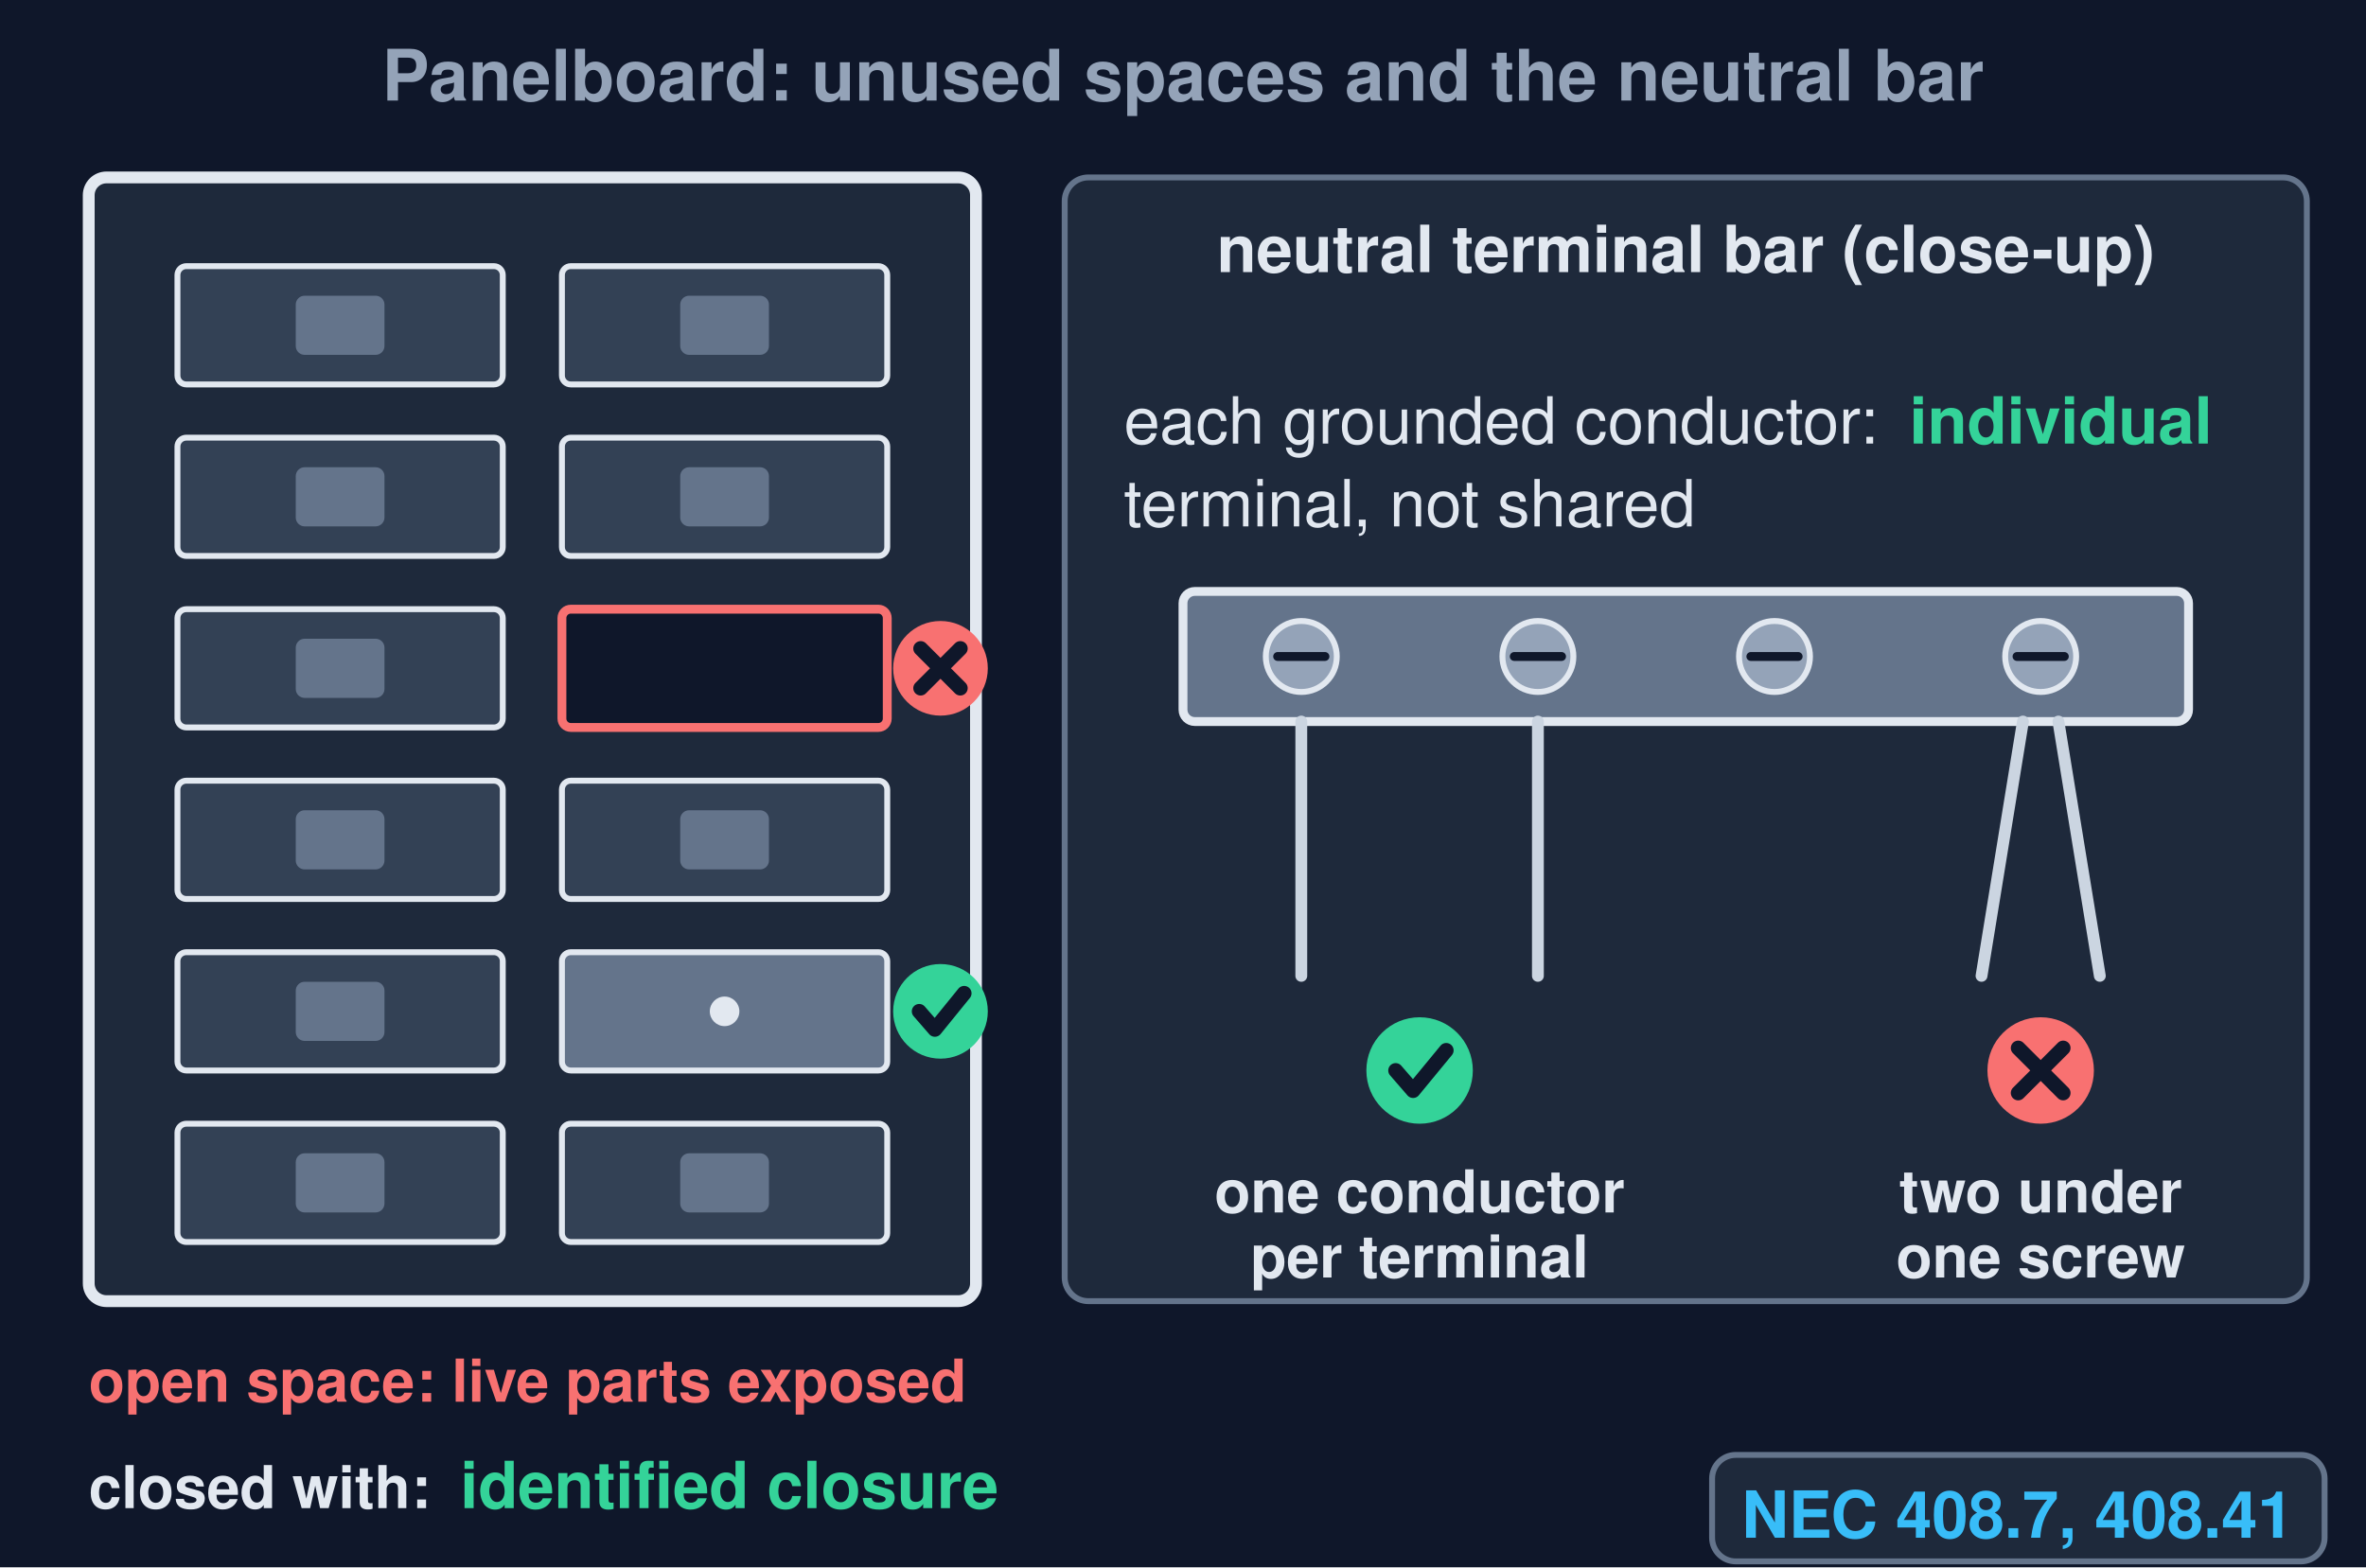
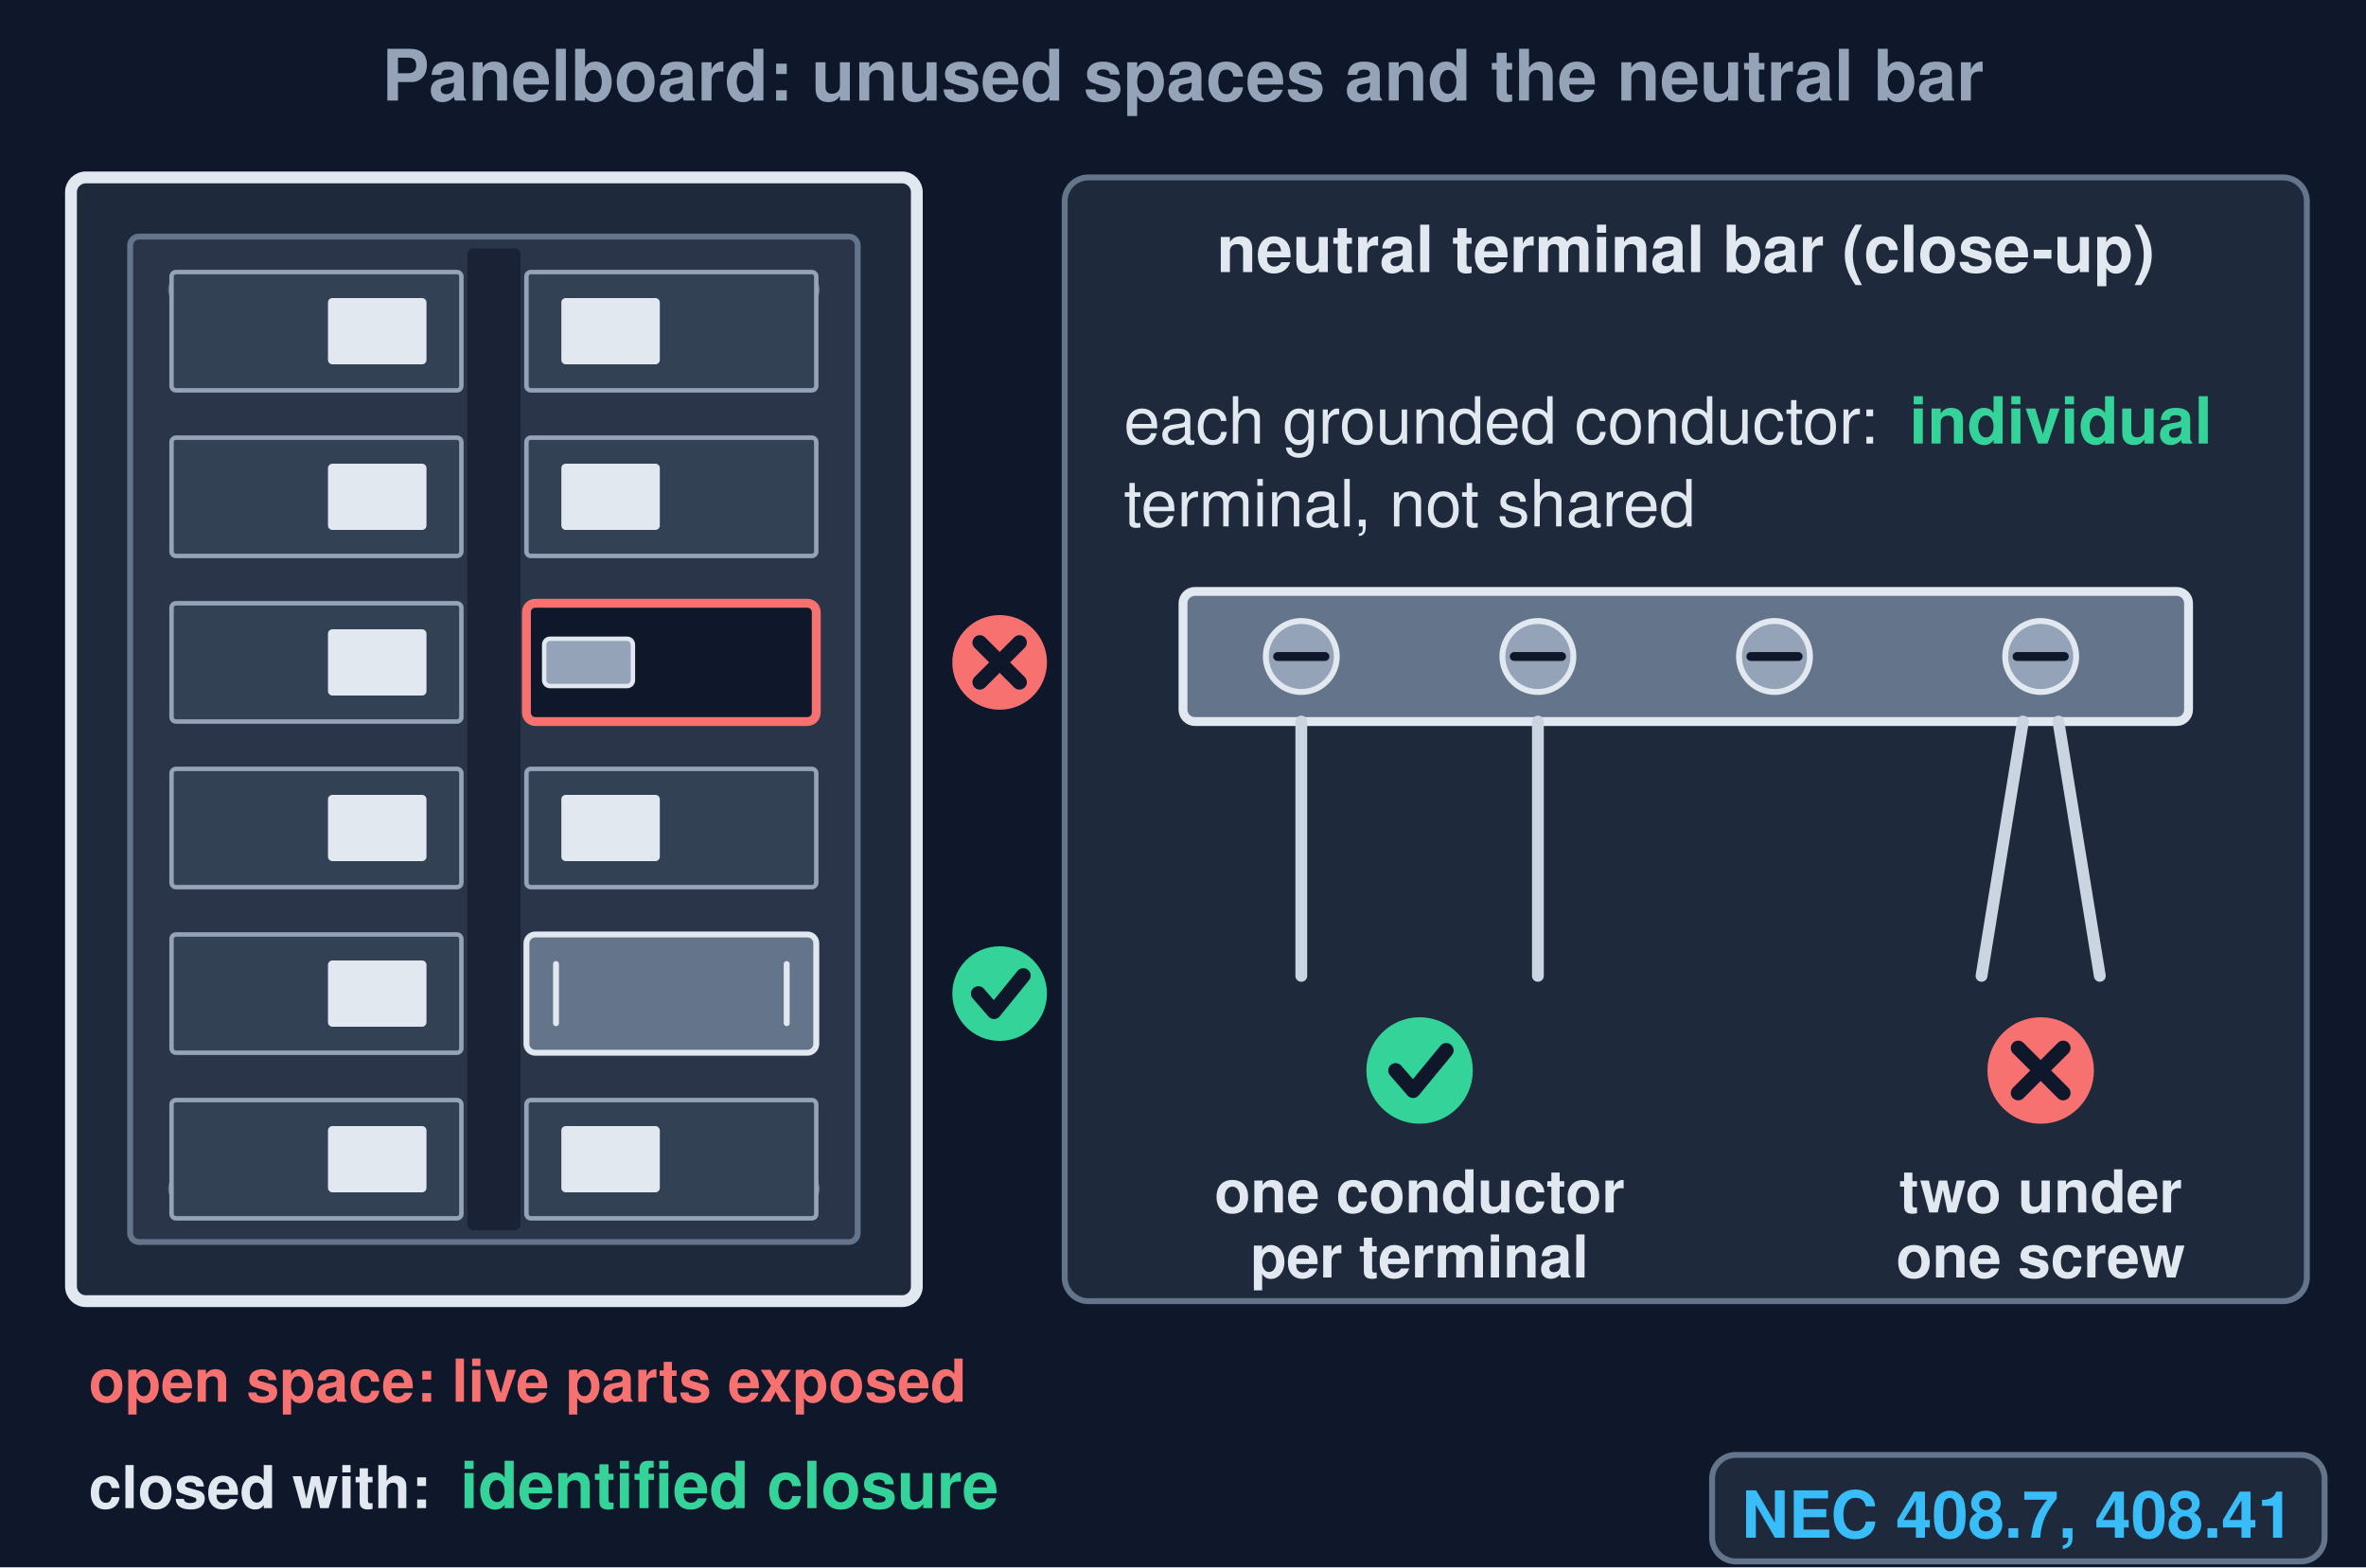
<svg xmlns="http://www.w3.org/2000/svg" width="800" height="530" viewBox="0 0 800 530">
  <rect x="0.0" y="0.0" width="800.0" height="530.0" rx="0" fill="#0f172a" fill-opacity="1.0" stroke="none" stroke-width="2" />
  <text x="400.0" y="34.0" font-family="Helvetica, Arial, sans-serif" font-size="24" font-weight="bold" fill="#94a3b8" text-anchor="middle">Panelboard: unused spaces and the neutral bar</text>
-   <rect x="30.0" y="60.0" width="300.0" height="380.0" rx="6" fill="#1e293b" fill-opacity="1.0" stroke="#e2e8f0" stroke-width="4" />
-   <rect x="60.0" y="90.0" width="110.0" height="40.0" rx="3" fill="#334155" fill-opacity="1.0" stroke="#e2e8f0" stroke-width="2" />
-   <rect x="100.0" y="100.0" width="30.0" height="20.0" rx="3" fill="#64748b" fill-opacity="1.0" stroke="none" stroke-width="2" />
-   <rect x="190.0" y="90.0" width="110.0" height="40.0" rx="3" fill="#334155" fill-opacity="1.0" stroke="#e2e8f0" stroke-width="2" />
-   <rect x="230.0" y="100.0" width="30.0" height="20.0" rx="3" fill="#64748b" fill-opacity="1.0" stroke="none" stroke-width="2" />
-   <rect x="60.0" y="148.0" width="110.0" height="40.0" rx="3" fill="#334155" fill-opacity="1.0" stroke="#e2e8f0" stroke-width="2" />
-   <rect x="100.0" y="158.0" width="30.0" height="20.0" rx="3" fill="#64748b" fill-opacity="1.0" stroke="none" stroke-width="2" />
-   <rect x="190.0" y="148.0" width="110.0" height="40.0" rx="3" fill="#334155" fill-opacity="1.0" stroke="#e2e8f0" stroke-width="2" />
-   <rect x="230.0" y="158.0" width="30.0" height="20.0" rx="3" fill="#64748b" fill-opacity="1.0" stroke="none" stroke-width="2" />
-   <rect x="60.0" y="206.0" width="110.0" height="40.0" rx="3" fill="#334155" fill-opacity="1.0" stroke="#e2e8f0" stroke-width="2" />
-   <rect x="100.0" y="216.0" width="30.0" height="20.0" rx="3" fill="#64748b" fill-opacity="1.0" stroke="none" stroke-width="2" />
-   <rect x="190.0" y="206.0" width="110.0" height="40.0" rx="3" fill="#0f172a" fill-opacity="1.0" stroke="#f87171" stroke-width="3" />
-   <rect x="60.0" y="264.0" width="110.0" height="40.0" rx="3" fill="#334155" fill-opacity="1.0" stroke="#e2e8f0" stroke-width="2" />
-   <rect x="100.0" y="274.0" width="30.0" height="20.0" rx="3" fill="#64748b" fill-opacity="1.0" stroke="none" stroke-width="2" />
-   <rect x="190.0" y="264.0" width="110.0" height="40.0" rx="3" fill="#334155" fill-opacity="1.0" stroke="#e2e8f0" stroke-width="2" />
-   <rect x="230.0" y="274.0" width="30.0" height="20.0" rx="3" fill="#64748b" fill-opacity="1.0" stroke="none" stroke-width="2" />
-   <rect x="60.0" y="322.0" width="110.0" height="40.0" rx="3" fill="#334155" fill-opacity="1.0" stroke="#e2e8f0" stroke-width="2" />
-   <rect x="100.0" y="332.0" width="30.0" height="20.0" rx="3" fill="#64748b" fill-opacity="1.0" stroke="none" stroke-width="2" />
-   <rect x="190.0" y="322.0" width="110.0" height="40.0" rx="3" fill="#64748b" fill-opacity="1.0" stroke="#e2e8f0" stroke-width="2" />
-   <circle cx="245.0" cy="342.0" r="5" fill="#e2e8f0" stroke="none" stroke-width="2" />
-   <rect x="60.0" y="380.0" width="110.0" height="40.0" rx="3" fill="#334155" fill-opacity="1.0" stroke="#e2e8f0" stroke-width="2" />
-   <rect x="100.0" y="390.0" width="30.0" height="20.0" rx="3" fill="#64748b" fill-opacity="1.0" stroke="none" stroke-width="2" />
-   <rect x="190.0" y="380.0" width="110.0" height="40.0" rx="3" fill="#334155" fill-opacity="1.0" stroke="#e2e8f0" stroke-width="2" />
-   <rect x="230.0" y="390.0" width="30.0" height="20.0" rx="3" fill="#64748b" fill-opacity="1.0" stroke="none" stroke-width="2" />
-   <circle cx="318.0" cy="226.0" r="16" fill="#f87171" stroke="none" stroke-width="2" />
-   <line x1="311.3" y1="219.3" x2="324.7" y2="232.7" stroke="#0f172a" stroke-width="5" stroke-linecap="round" stroke-opacity="1.0" />
-   <line x1="311.3" y1="232.7" x2="324.7" y2="219.3" stroke="#0f172a" stroke-width="5" stroke-linecap="round" stroke-opacity="1.0" />
-   <circle cx="318.0" cy="342.0" r="16" fill="#34d399" stroke="none" stroke-width="2" />
-   <polyline points="310.8,342.0 316.1,348.1 326.0,335.9" fill="none" stroke="#0f172a" stroke-width="5" stroke-linecap="round" stroke-linejoin="round" />
+   <rect x="24.0" y="60.0" width="286.0" height="380.0" rx="5" fill="#1e293b" fill-opacity="1.0" stroke="#e2e8f0" stroke-width="4" />
+   <rect x="44.0" y="80.0" width="246.0" height="340.0" rx="3" fill="#334155" fill-opacity="0.55" stroke="#64748b" stroke-width="2" />
+   <circle cx="62.0" cy="98.0" r="5.148" fill="#64748b" stroke="none" stroke-width="2" />
+   <circle cx="272.0" cy="98.0" r="5.148" fill="#64748b" stroke="none" stroke-width="2" />
+   <circle cx="62.0" cy="402.0" r="5.148" fill="#64748b" stroke="none" stroke-width="2" />
+   <circle cx="272.0" cy="402.0" r="5.148" fill="#64748b" stroke="none" stroke-width="2" />
+   <rect x="158.0" y="84.0" width="18.0" height="332.0" rx="2" fill="#0f172a" fill-opacity="0.6" stroke="none" stroke-width="2" />
+   <rect x="58.0" y="92.0" width="98.0" height="40.0" rx="1.5" fill="#334155" fill-opacity="1.0" stroke="#94a3b8" stroke-width="1.5" />
+   <rect x="110.9" y="100.8" width="33.3" height="22.4" rx="1.5" fill="#e2e8f0" fill-opacity="1.0" stroke="none" stroke-width="2" />
+   <rect x="178.0" y="92.0" width="98.0" height="40.0" rx="1.5" fill="#334155" fill-opacity="1.0" stroke="#94a3b8" stroke-width="1.5" />
+   <rect x="189.8" y="100.8" width="33.3" height="22.4" rx="1.5" fill="#e2e8f0" fill-opacity="1.0" stroke="none" stroke-width="2" />
+   <rect x="58.0" y="148.0" width="98.0" height="40.0" rx="1.5" fill="#334155" fill-opacity="1.0" stroke="#94a3b8" stroke-width="1.5" />
+   <rect x="110.9" y="156.8" width="33.3" height="22.4" rx="1.5" fill="#e2e8f0" fill-opacity="1.0" stroke="none" stroke-width="2" />
+   <rect x="178.0" y="148.0" width="98.0" height="40.0" rx="1.5" fill="#334155" fill-opacity="1.0" stroke="#94a3b8" stroke-width="1.5" />
+   <rect x="189.8" y="156.8" width="33.3" height="22.4" rx="1.5" fill="#e2e8f0" fill-opacity="1.0" stroke="none" stroke-width="2" />
+   <rect x="58.0" y="204.0" width="98.0" height="40.0" rx="1.5" fill="#334155" fill-opacity="1.0" stroke="#94a3b8" stroke-width="1.5" />
+   <rect x="110.9" y="212.8" width="33.3" height="22.4" rx="1.5" fill="#e2e8f0" fill-opacity="1.0" stroke="none" stroke-width="2" />
+   <rect x="178.0" y="204.0" width="98.0" height="40.0" rx="3" fill="#0f172a" fill-opacity="1.0" stroke="#f87171" stroke-width="3" />
+   <rect x="184.0" y="216.0" width="30.0" height="16.0" rx="2" fill="#94a3b8" fill-opacity="1.0" stroke="#e2e8f0" stroke-width="1.5" />
+   <rect x="58.0" y="260.0" width="98.0" height="40.0" rx="1.5" fill="#334155" fill-opacity="1.0" stroke="#94a3b8" stroke-width="1.5" />
+   <rect x="110.9" y="268.8" width="33.3" height="22.4" rx="1.5" fill="#e2e8f0" fill-opacity="1.0" stroke="none" stroke-width="2" />
+   <rect x="178.0" y="260.0" width="98.0" height="40.0" rx="1.5" fill="#334155" fill-opacity="1.0" stroke="#94a3b8" stroke-width="1.5" />
+   <rect x="189.8" y="268.8" width="33.3" height="22.4" rx="1.5" fill="#e2e8f0" fill-opacity="1.0" stroke="none" stroke-width="2" />
+   <rect x="58.0" y="316.0" width="98.0" height="40.0" rx="1.5" fill="#334155" fill-opacity="1.0" stroke="#94a3b8" stroke-width="1.5" />
+   <rect x="110.9" y="324.8" width="33.3" height="22.4" rx="1.5" fill="#e2e8f0" fill-opacity="1.0" stroke="none" stroke-width="2" />
+   <rect x="178.0" y="316.0" width="98.0" height="40.0" rx="3" fill="#64748b" fill-opacity="1.0" stroke="#e2e8f0" stroke-width="2" />
+   <line x1="188.0" y1="326.0" x2="188.0" y2="346.0" stroke="#e2e8f0" stroke-width="2" stroke-linecap="round" stroke-opacity="1.0" />
+   <line x1="266.0" y1="326.0" x2="266.0" y2="346.0" stroke="#e2e8f0" stroke-width="2" stroke-linecap="round" stroke-opacity="1.0" />
+   <rect x="58.0" y="372.0" width="98.0" height="40.0" rx="1.5" fill="#334155" fill-opacity="1.0" stroke="#94a3b8" stroke-width="1.5" />
+   <rect x="110.9" y="380.8" width="33.3" height="22.4" rx="1.5" fill="#e2e8f0" fill-opacity="1.0" stroke="none" stroke-width="2" />
+   <rect x="178.0" y="372.0" width="98.0" height="40.0" rx="1.5" fill="#334155" fill-opacity="1.0" stroke="#94a3b8" stroke-width="1.5" />
+   <rect x="189.8" y="380.8" width="33.3" height="22.4" rx="1.5" fill="#e2e8f0" fill-opacity="1.0" stroke="none" stroke-width="2" />
+   <circle cx="338.0" cy="224.0" r="16" fill="#f87171" stroke="none" stroke-width="2" />
+   <line x1="331.3" y1="217.3" x2="344.7" y2="230.7" stroke="#0f172a" stroke-width="5" stroke-linecap="round" stroke-opacity="1.0" />
+   <line x1="331.3" y1="230.7" x2="344.7" y2="217.3" stroke="#0f172a" stroke-width="5" stroke-linecap="round" stroke-opacity="1.0" />
+   <circle cx="338.0" cy="336.0" r="16" fill="#34d399" stroke="none" stroke-width="2" />
+   <polyline points="330.8,336.0 336.1,342.1 346.0,329.9" fill="none" stroke="#0f172a" stroke-width="5" stroke-linecap="round" stroke-linejoin="round" />
  <text x="30.0" y="474.0" font-family="Helvetica, Arial, sans-serif" font-size="20" font-weight="bold" fill="#f87171" text-anchor="start">open space: live parts exposed</text>
  <text x="30.0" y="510.0" font-family="Helvetica, Arial, sans-serif" font-size="20" font-weight="bold" fill="#e2e8f0" text-anchor="start">closed with:</text>
  <text x="155.6" y="510.0" font-family="Helvetica, Arial, sans-serif" font-size="22" font-weight="bold" fill="#34d399" text-anchor="start">identified closure</text>
  <rect x="360.0" y="60.0" width="420.0" height="380.0" rx="8" fill="#1e293b" fill-opacity="1.0" stroke="#64748b" stroke-width="2" />
  <text x="570.0" y="92.0" font-family="Helvetica, Arial, sans-serif" font-size="22" font-weight="bold" fill="#e2e8f0" text-anchor="middle">neutral terminal bar (close-up)</text>
  <rect x="400.0" y="200.0" width="340.0" height="44.0" rx="4" fill="#64748b" fill-opacity="1.0" stroke="#e2e8f0" stroke-width="3" />
  <circle cx="440.0" cy="222.0" r="12" fill="#94a3b8" stroke="#e2e8f0" stroke-width="2" />
  <line x1="432.0" y1="222.0" x2="448.0" y2="222.0" stroke="#0f172a" stroke-width="3" stroke-linecap="round" stroke-opacity="1.0" />
  <line x1="440.0" y1="244.0" x2="440.0" y2="330.0" stroke="#cbd5e1" stroke-width="4" stroke-linecap="round" stroke-opacity="1.0" />
  <circle cx="520.0" cy="222.0" r="12" fill="#94a3b8" stroke="#e2e8f0" stroke-width="2" />
  <line x1="512.0" y1="222.0" x2="528.0" y2="222.0" stroke="#0f172a" stroke-width="3" stroke-linecap="round" stroke-opacity="1.0" />
  <line x1="520.0" y1="244.0" x2="520.0" y2="330.0" stroke="#cbd5e1" stroke-width="4" stroke-linecap="round" stroke-opacity="1.0" />
  <circle cx="600.0" cy="222.0" r="12" fill="#94a3b8" stroke="#e2e8f0" stroke-width="2" />
  <line x1="592.0" y1="222.0" x2="608.0" y2="222.0" stroke="#0f172a" stroke-width="3" stroke-linecap="round" stroke-opacity="1.0" />
  <circle cx="690.0" cy="222.0" r="12" fill="#94a3b8" stroke="#e2e8f0" stroke-width="2" />
  <line x1="682.0" y1="222.0" x2="698.0" y2="222.0" stroke="#0f172a" stroke-width="3" stroke-linecap="round" stroke-opacity="1.0" />
  <line x1="684.0" y1="244.0" x2="670.0" y2="330.0" stroke="#cbd5e1" stroke-width="4" stroke-linecap="round" stroke-opacity="1.0" />
  <line x1="696.0" y1="244.0" x2="710.0" y2="330.0" stroke="#cbd5e1" stroke-width="4" stroke-linecap="round" stroke-opacity="1.0" />
  <circle cx="480.0" cy="362.0" r="18" fill="#34d399" stroke="none" stroke-width="2" />
  <polyline points="471.9,362.0 477.8,368.8 489.0,355.2" fill="none" stroke="#0f172a" stroke-width="5" stroke-linecap="round" stroke-linejoin="round" />
  <circle cx="690.0" cy="362.0" r="18" fill="#f87171" stroke="none" stroke-width="2" />
  <line x1="682.4" y1="354.4" x2="697.6" y2="369.6" stroke="#0f172a" stroke-width="5" stroke-linecap="round" stroke-opacity="1.0" />
  <line x1="682.4" y1="369.6" x2="697.6" y2="354.4" stroke="#0f172a" stroke-width="5" stroke-linecap="round" stroke-opacity="1.0" />
  <text x="480.0" y="410.0" font-family="Helvetica, Arial, sans-serif" font-size="20" font-weight="bold" fill="#e2e8f0" text-anchor="middle">one conductor</text>
  <text x="480.0" y="432.0" font-family="Helvetica, Arial, sans-serif" font-size="20" font-weight="bold" fill="#e2e8f0" text-anchor="middle">per terminal</text>
  <text x="690.0" y="410.0" font-family="Helvetica, Arial, sans-serif" font-size="20" font-weight="bold" fill="#e2e8f0" text-anchor="middle">two under</text>
  <text x="690.0" y="432.0" font-family="Helvetica, Arial, sans-serif" font-size="20" font-weight="bold" fill="#e2e8f0" text-anchor="middle">one screw</text>
  <text x="380.0" y="150.0" font-family="Helvetica, Arial, sans-serif" font-size="22" fill="#e2e8f0" text-anchor="start">each grounded conductor:</text>
  <text x="645.6" y="150.0" font-family="Helvetica, Arial, sans-serif" font-size="22" font-weight="bold" fill="#34d399" text-anchor="start">individual</text>
  <text x="380.0" y="178.0" font-family="Helvetica, Arial, sans-serif" font-size="22" fill="#e2e8f0" text-anchor="start">terminal, not shared</text>
  <rect x="578.9" y="492.0" width="207.1" height="36.0" rx="8" fill="#1e293b" fill-opacity="1.0" stroke="#64748b" stroke-width="2" />
  <text x="588.9" y="520.0" font-family="Helvetica, Arial, sans-serif" font-size="22" font-weight="bold" fill="#38bdf8" text-anchor="start">NEC 408.7, 408.41</text>
</svg>
